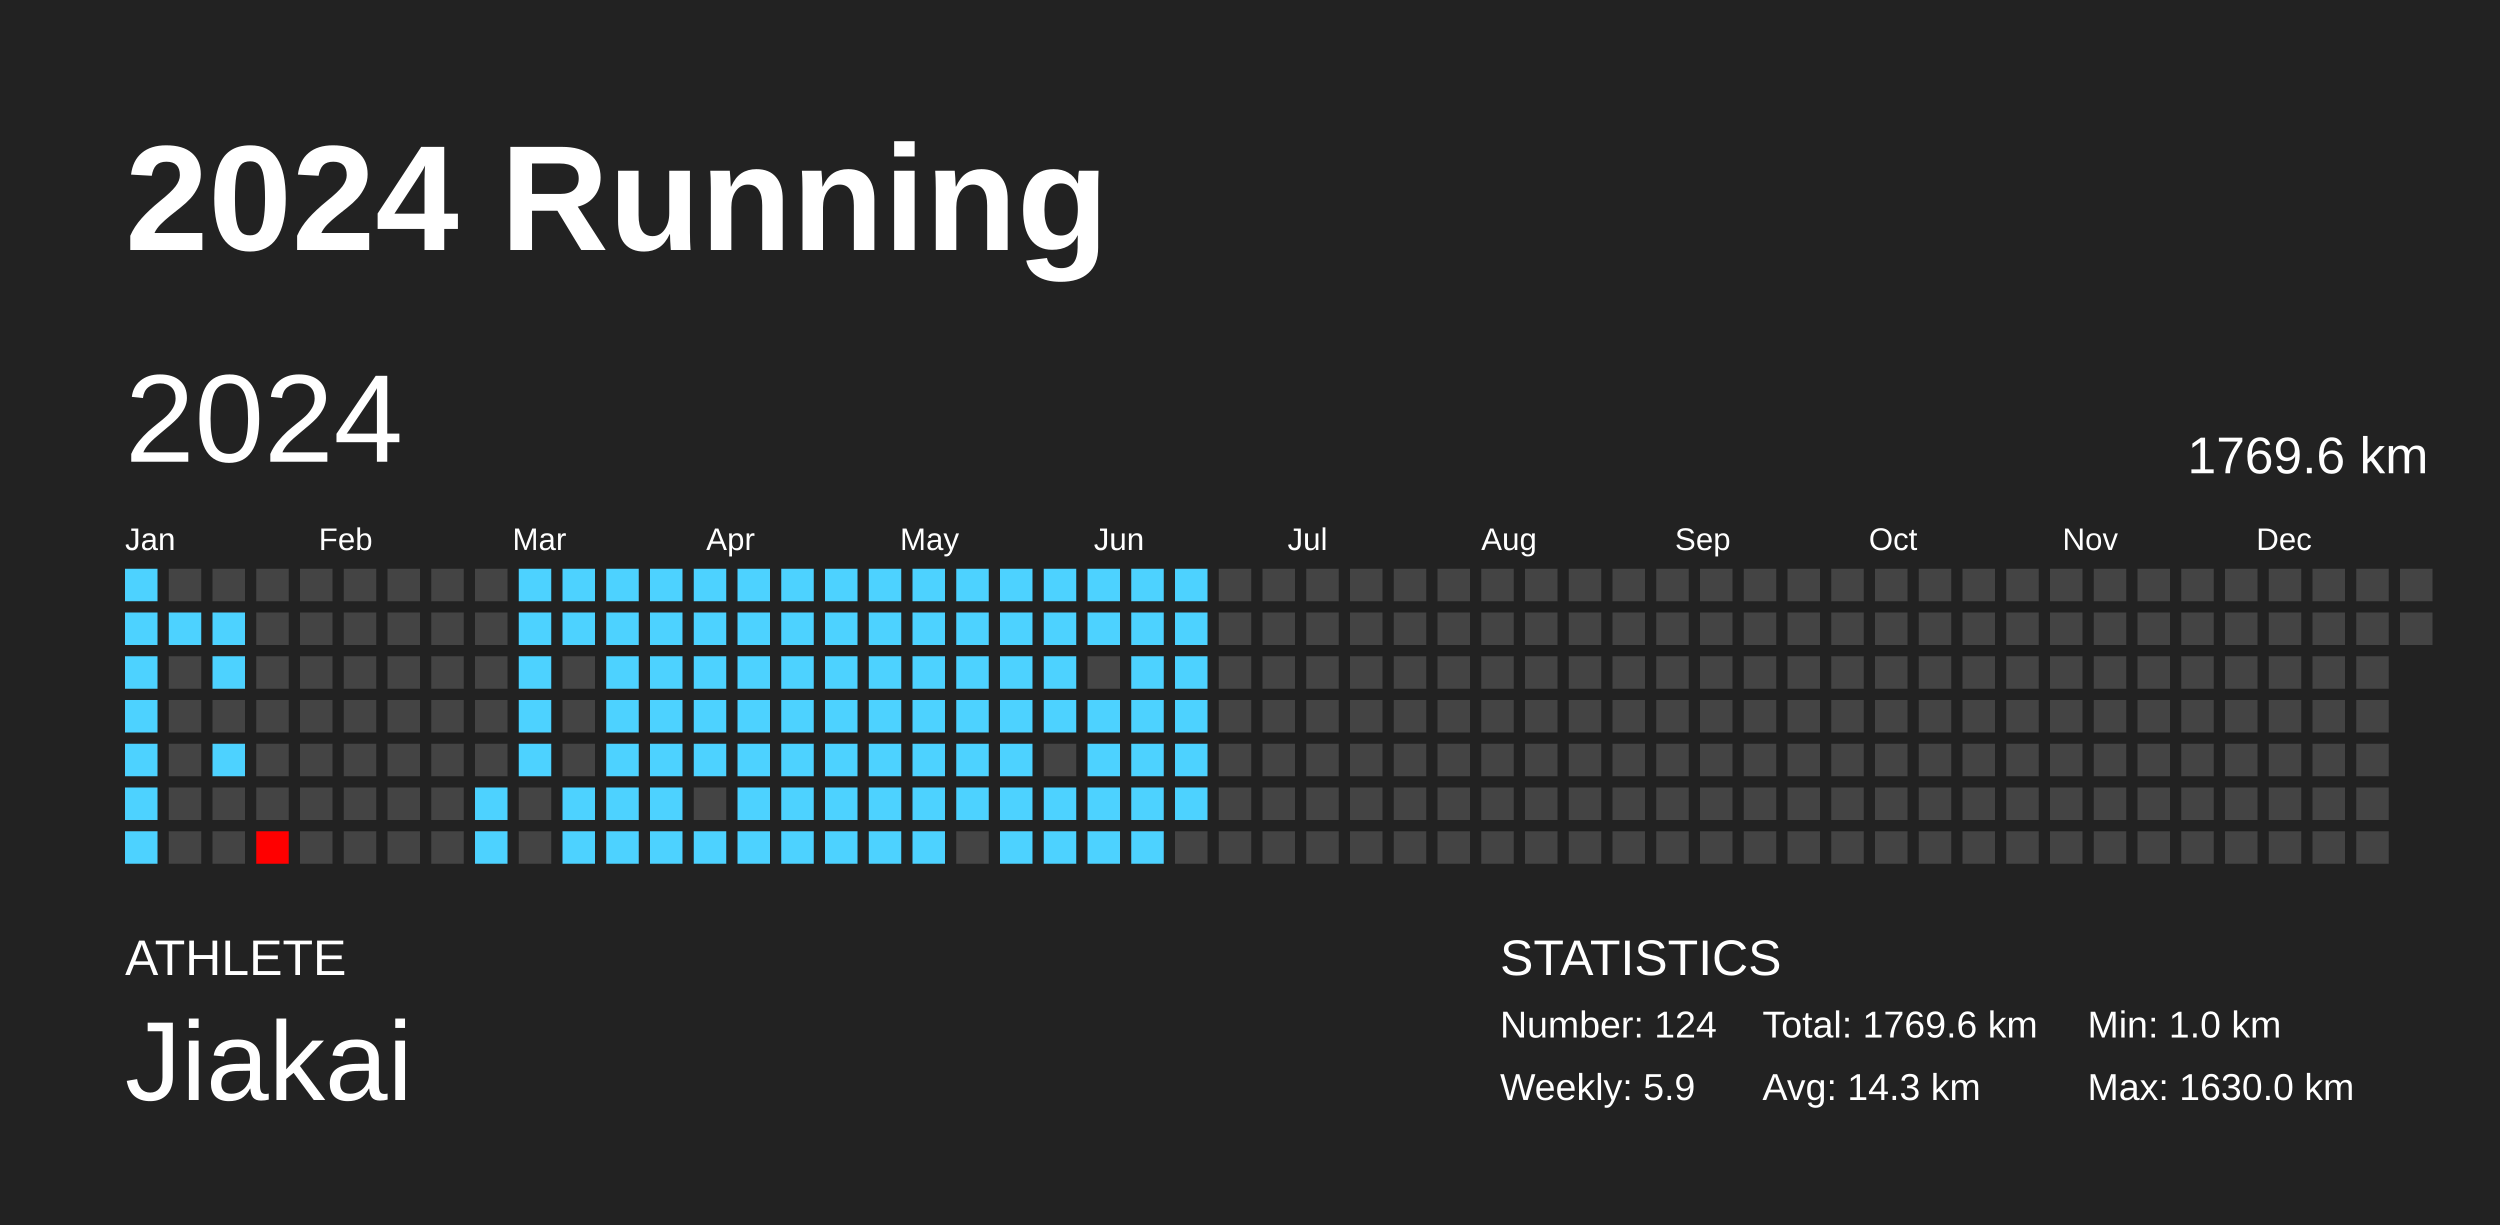
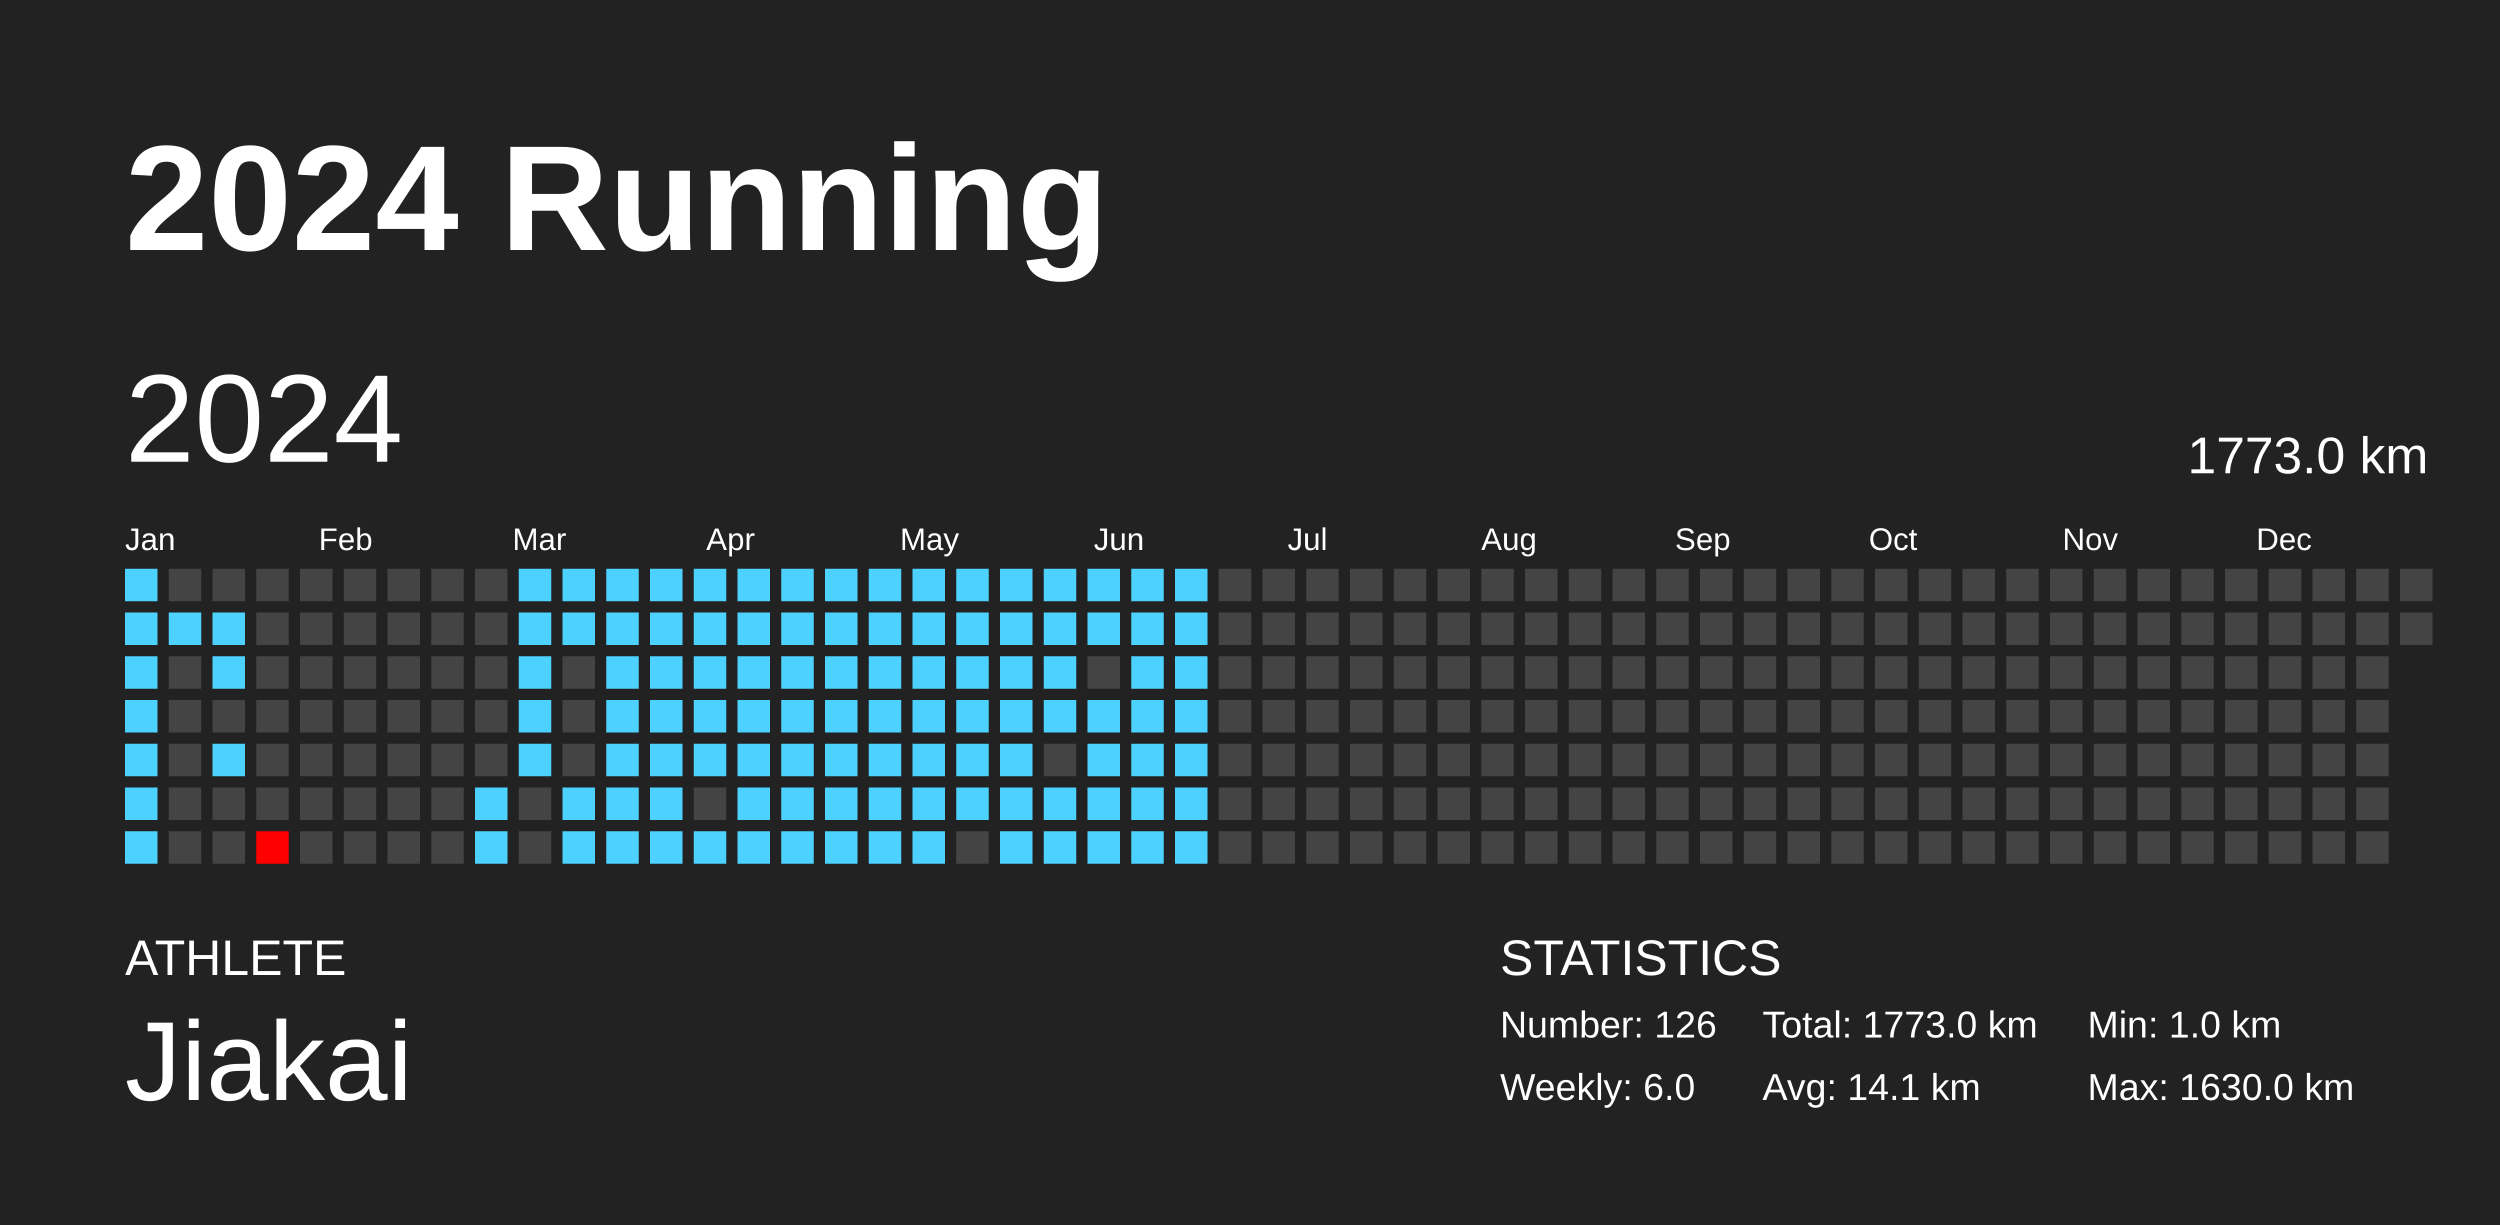
<svg xmlns="http://www.w3.org/2000/svg" baseProfile="full" height="98mm" version="1.1" viewBox="0,0,200,98" width="200mm">
  <defs />
  <rect fill="#222222" height="98" width="200" x="0" y="0" />
  <text fill="#FFFFFF" style="font-size:12px; font-family:Arial; font-weight:bold;" x="10" y="20">2024 Running</text>
  <text fill="#FFFFFF" style="font-size:4px; font-family:Arial" x="10" y="78">ATHLETE</text>
  <text fill="#FFFFFF" style="font-size:9px; font-family:Arial" x="10" y="88">Jiakai</text>
  <text fill="#FFFFFF" style="font-size:4px; font-family:Arial" x="120" y="78">STATISTICS</text>
-   <text fill="#FFFFFF" style="font-size:3px; font-family:Arial" x="120" y="83">Number: 124</text>
-   <text fill="#FFFFFF" style="font-size:3px; font-family:Arial" x="120" y="88">Weekly: 5.9</text>
-   <text fill="#FFFFFF" style="font-size:3px; font-family:Arial" x="141" y="83">Total: 1769.6 km</text>
-   <text fill="#FFFFFF" style="font-size:3px; font-family:Arial" x="141" y="88">Avg: 14.3 km</text>
+   <text fill="#FFFFFF" style="font-size:3px; font-family:Arial" x="120" y="83">Number: 126</text>
+   <text fill="#FFFFFF" style="font-size:3px; font-family:Arial" x="120" y="88">Weekly: 6.0</text>
+   <text fill="#FFFFFF" style="font-size:3px; font-family:Arial" x="141" y="83">Total: 1773.0 km</text>
+   <text fill="#FFFFFF" style="font-size:3px; font-family:Arial" x="141" y="88">Avg: 14.1 km</text>
  <text fill="#FFFFFF" style="font-size:3px; font-family:Arial" x="167" y="83">Min: 1.0 km</text>
  <text fill="#FFFFFF" style="font-size:3px; font-family:Arial" x="167" y="88">Max: 1630.0 km</text>
  <text dominant-baseline="hanging" fill="#FFFFFF" style="font-size:10.0px; font-family:Arial;" x="10" y="30">2024</text>
-   <text dominant-baseline="hanging" fill="#FFFFFF" style="font-size:4.125px; font-family:Arial;" x="175" y="35">1769.6 km</text>
+   <text dominant-baseline="hanging" fill="#FFFFFF" style="font-size:4.125px; font-family:Arial;" x="175" y="35">1773.0 km</text>
  <text fill="#FFFFFF" style="font-size:2.5px; font-family:Arial" x="10.0" y="44">Jan</text>
  <text fill="#FFFFFF" style="font-size:2.5px; font-family:Arial" x="25.5" y="44">Feb</text>
  <text fill="#FFFFFF" style="font-size:2.5px; font-family:Arial" x="41.0" y="44">Mar</text>
  <text fill="#FFFFFF" style="font-size:2.5px; font-family:Arial" x="56.5" y="44">Apr</text>
  <text fill="#FFFFFF" style="font-size:2.5px; font-family:Arial" x="72.0" y="44">May</text>
  <text fill="#FFFFFF" style="font-size:2.5px; font-family:Arial" x="87.5" y="44">Jun</text>
  <text fill="#FFFFFF" style="font-size:2.5px; font-family:Arial" x="103.0" y="44">Jul</text>
  <text fill="#FFFFFF" style="font-size:2.5px; font-family:Arial" x="118.5" y="44">Aug</text>
  <text fill="#FFFFFF" style="font-size:2.5px; font-family:Arial" x="134.0" y="44">Sep</text>
  <text fill="#FFFFFF" style="font-size:2.5px; font-family:Arial" x="149.5" y="44">Oct</text>
  <text fill="#FFFFFF" style="font-size:2.5px; font-family:Arial" x="165.0" y="44">Nov</text>
  <text fill="#FFFFFF" style="font-size:2.5px; font-family:Arial" x="180.5" y="44">Dec</text>
  <rect fill="#4dd2ff" height="2.6" width="2.6" x="10.0" y="45.5" />
  <rect fill="#4dd2ff" height="2.6" width="2.6" x="10.0" y="49.0" />
  <rect fill="#4dd2ff" height="2.6" width="2.6" x="10.0" y="52.5" />
  <rect fill="#4dd2ff" height="2.6" width="2.6" x="10.0" y="56.0" />
  <rect fill="#4dd2ff" height="2.6" width="2.6" x="10.0" y="59.5" />
  <rect fill="#4dd2ff" height="2.6" width="2.6" x="10.0" y="63.0" />
  <rect fill="#4dd2ff" height="2.6" width="2.6" x="10.0" y="66.5" />
  <rect fill="#444444" height="2.6" width="2.6" x="13.5" y="45.5" />
  <rect fill="#4dd2ff" height="2.6" width="2.6" x="13.5" y="49.0" />
  <rect fill="#444444" height="2.6" width="2.6" x="13.5" y="52.5" />
  <rect fill="#444444" height="2.6" width="2.6" x="13.5" y="56.0" />
  <rect fill="#444444" height="2.6" width="2.6" x="13.5" y="59.5" />
  <rect fill="#444444" height="2.6" width="2.6" x="13.5" y="63.0" />
  <rect fill="#444444" height="2.6" width="2.6" x="13.5" y="66.5" />
  <rect fill="#444444" height="2.6" width="2.6" x="17.0" y="45.5" />
  <rect fill="#4dd2ff" height="2.6" width="2.6" x="17.0" y="49.0" />
  <rect fill="#4dd2ff" height="2.6" width="2.6" x="17.0" y="52.5" />
  <rect fill="#444444" height="2.6" width="2.6" x="17.0" y="56.0" />
  <rect fill="#4dd2ff" height="2.6" width="2.6" x="17.0" y="59.5" />
  <rect fill="#444444" height="2.6" width="2.6" x="17.0" y="63.0" />
  <rect fill="#444444" height="2.6" width="2.6" x="17.0" y="66.5" />
  <rect fill="#444444" height="2.6" width="2.6" x="20.5" y="45.5" />
  <rect fill="#444444" height="2.6" width="2.6" x="20.5" y="49.0" />
  <rect fill="#444444" height="2.6" width="2.6" x="20.5" y="52.5" />
  <rect fill="#444444" height="2.6" width="2.6" x="20.5" y="56.0" />
  <rect fill="#444444" height="2.6" width="2.6" x="20.5" y="59.5" />
  <rect fill="#444444" height="2.6" width="2.6" x="20.5" y="63.0" />
  <rect fill="red" height="2.6" width="2.6" x="20.5" y="66.5" />
  <rect fill="#444444" height="2.6" width="2.6" x="24.0" y="45.5" />
  <rect fill="#444444" height="2.6" width="2.6" x="24.0" y="49.0" />
  <rect fill="#444444" height="2.6" width="2.6" x="24.0" y="52.5" />
  <rect fill="#444444" height="2.6" width="2.6" x="24.0" y="56.0" />
  <rect fill="#444444" height="2.6" width="2.6" x="24.0" y="59.5" />
  <rect fill="#444444" height="2.6" width="2.6" x="24.0" y="63.0" />
  <rect fill="#444444" height="2.6" width="2.6" x="24.0" y="66.5" />
  <rect fill="#444444" height="2.6" width="2.6" x="27.5" y="45.5" />
  <rect fill="#444444" height="2.6" width="2.6" x="27.5" y="49.0" />
  <rect fill="#444444" height="2.6" width="2.6" x="27.5" y="52.5" />
  <rect fill="#444444" height="2.6" width="2.6" x="27.5" y="56.0" />
  <rect fill="#444444" height="2.6" width="2.6" x="27.5" y="59.5" />
  <rect fill="#444444" height="2.6" width="2.6" x="27.5" y="63.0" />
  <rect fill="#444444" height="2.6" width="2.6" x="27.5" y="66.5" />
  <rect fill="#444444" height="2.6" width="2.6" x="31.0" y="45.5" />
  <rect fill="#444444" height="2.6" width="2.6" x="31.0" y="49.0" />
  <rect fill="#444444" height="2.6" width="2.6" x="31.0" y="52.5" />
  <rect fill="#444444" height="2.6" width="2.6" x="31.0" y="56.0" />
  <rect fill="#444444" height="2.6" width="2.6" x="31.0" y="59.5" />
  <rect fill="#444444" height="2.6" width="2.6" x="31.0" y="63.0" />
  <rect fill="#444444" height="2.6" width="2.6" x="31.0" y="66.5" />
  <rect fill="#444444" height="2.6" width="2.6" x="34.5" y="45.5" />
  <rect fill="#444444" height="2.6" width="2.6" x="34.5" y="49.0" />
  <rect fill="#444444" height="2.6" width="2.6" x="34.5" y="52.5" />
  <rect fill="#444444" height="2.6" width="2.6" x="34.5" y="56.0" />
  <rect fill="#444444" height="2.6" width="2.6" x="34.5" y="59.5" />
  <rect fill="#444444" height="2.6" width="2.6" x="34.5" y="63.0" />
  <rect fill="#444444" height="2.6" width="2.6" x="34.5" y="66.5" />
  <rect fill="#444444" height="2.6" width="2.6" x="38.0" y="45.5" />
  <rect fill="#444444" height="2.6" width="2.6" x="38.0" y="49.0" />
  <rect fill="#444444" height="2.6" width="2.6" x="38.0" y="52.5" />
  <rect fill="#444444" height="2.6" width="2.6" x="38.0" y="56.0" />
  <rect fill="#444444" height="2.6" width="2.6" x="38.0" y="59.5" />
  <rect fill="#4dd2ff" height="2.6" width="2.6" x="38.0" y="63.0" />
  <rect fill="#4dd2ff" height="2.6" width="2.6" x="38.0" y="66.5" />
  <rect fill="#4dd2ff" height="2.6" width="2.6" x="41.5" y="45.5" />
  <rect fill="#4dd2ff" height="2.6" width="2.6" x="41.5" y="49.0" />
  <rect fill="#4dd2ff" height="2.6" width="2.6" x="41.5" y="52.5" />
  <rect fill="#4dd2ff" height="2.6" width="2.6" x="41.5" y="56.0" />
  <rect fill="#4dd2ff" height="2.6" width="2.6" x="41.5" y="59.5" />
  <rect fill="#444444" height="2.6" width="2.6" x="41.5" y="63.0" />
  <rect fill="#444444" height="2.6" width="2.6" x="41.5" y="66.5" />
  <rect fill="#4dd2ff" height="2.6" width="2.6" x="45.0" y="45.5" />
  <rect fill="#4dd2ff" height="2.6" width="2.6" x="45.0" y="49.0" />
  <rect fill="#444444" height="2.6" width="2.6" x="45.0" y="52.5" />
  <rect fill="#444444" height="2.6" width="2.6" x="45.0" y="56.0" />
  <rect fill="#444444" height="2.6" width="2.6" x="45.0" y="59.5" />
  <rect fill="#4dd2ff" height="2.6" width="2.6" x="45.0" y="63.0" />
  <rect fill="#4dd2ff" height="2.6" width="2.6" x="45.0" y="66.5" />
  <rect fill="#4dd2ff" height="2.6" width="2.6" x="48.5" y="45.5" />
  <rect fill="#4dd2ff" height="2.6" width="2.6" x="48.5" y="49.0" />
  <rect fill="#4dd2ff" height="2.6" width="2.6" x="48.5" y="52.5" />
  <rect fill="#4dd2ff" height="2.6" width="2.6" x="48.5" y="56.0" />
  <rect fill="#4dd2ff" height="2.6" width="2.6" x="48.5" y="59.5" />
  <rect fill="#4dd2ff" height="2.6" width="2.6" x="48.5" y="63.0" />
  <rect fill="#4dd2ff" height="2.6" width="2.6" x="48.5" y="66.5" />
  <rect fill="#4dd2ff" height="2.6" width="2.6" x="52.0" y="45.5" />
  <rect fill="#4dd2ff" height="2.6" width="2.6" x="52.0" y="49.0" />
  <rect fill="#4dd2ff" height="2.6" width="2.6" x="52.0" y="52.5" />
  <rect fill="#4dd2ff" height="2.6" width="2.6" x="52.0" y="56.0" />
  <rect fill="#4dd2ff" height="2.6" width="2.6" x="52.0" y="59.5" />
  <rect fill="#4dd2ff" height="2.6" width="2.6" x="52.0" y="63.0" />
  <rect fill="#4dd2ff" height="2.6" width="2.6" x="52.0" y="66.5" />
  <rect fill="#4dd2ff" height="2.6" width="2.6" x="55.5" y="45.5" />
  <rect fill="#4dd2ff" height="2.6" width="2.6" x="55.5" y="49.0" />
  <rect fill="#4dd2ff" height="2.6" width="2.6" x="55.5" y="52.5" />
  <rect fill="#4dd2ff" height="2.6" width="2.6" x="55.5" y="56.0" />
  <rect fill="#4dd2ff" height="2.6" width="2.6" x="55.5" y="59.5" />
  <rect fill="#444444" height="2.6" width="2.6" x="55.5" y="63.0" />
  <rect fill="#4dd2ff" height="2.6" width="2.6" x="55.5" y="66.5" />
  <rect fill="#4dd2ff" height="2.6" width="2.6" x="59.0" y="45.5" />
  <rect fill="#4dd2ff" height="2.6" width="2.6" x="59.0" y="49.0" />
  <rect fill="#4dd2ff" height="2.6" width="2.6" x="59.0" y="52.5" />
  <rect fill="#4dd2ff" height="2.6" width="2.6" x="59.0" y="56.0" />
  <rect fill="#4dd2ff" height="2.6" width="2.6" x="59.0" y="59.5" />
  <rect fill="#4dd2ff" height="2.6" width="2.6" x="59.0" y="63.0" />
  <rect fill="#4dd2ff" height="2.6" width="2.6" x="59.0" y="66.5" />
  <rect fill="#4dd2ff" height="2.6" width="2.6" x="62.5" y="45.5" />
  <rect fill="#4dd2ff" height="2.6" width="2.6" x="62.5" y="49.0" />
  <rect fill="#4dd2ff" height="2.6" width="2.6" x="62.5" y="52.5" />
  <rect fill="#4dd2ff" height="2.6" width="2.6" x="62.5" y="56.0" />
  <rect fill="#4dd2ff" height="2.6" width="2.6" x="62.5" y="59.5" />
  <rect fill="#4dd2ff" height="2.6" width="2.6" x="62.5" y="63.0" />
  <rect fill="#4dd2ff" height="2.6" width="2.6" x="62.5" y="66.5" />
  <rect fill="#4dd2ff" height="2.6" width="2.6" x="66.0" y="45.5" />
  <rect fill="#4dd2ff" height="2.6" width="2.6" x="66.0" y="49.0" />
  <rect fill="#4dd2ff" height="2.6" width="2.6" x="66.0" y="52.5" />
  <rect fill="#4dd2ff" height="2.6" width="2.6" x="66.0" y="56.0" />
  <rect fill="#4dd2ff" height="2.6" width="2.6" x="66.0" y="59.5" />
  <rect fill="#4dd2ff" height="2.6" width="2.6" x="66.0" y="63.0" />
  <rect fill="#4dd2ff" height="2.6" width="2.6" x="66.0" y="66.5" />
  <rect fill="#4dd2ff" height="2.6" width="2.6" x="69.5" y="45.5" />
  <rect fill="#4dd2ff" height="2.6" width="2.6" x="69.5" y="49.0" />
  <rect fill="#4dd2ff" height="2.6" width="2.6" x="69.5" y="52.5" />
  <rect fill="#4dd2ff" height="2.6" width="2.6" x="69.5" y="56.0" />
  <rect fill="#4dd2ff" height="2.6" width="2.6" x="69.5" y="59.5" />
  <rect fill="#4dd2ff" height="2.6" width="2.6" x="69.5" y="63.0" />
  <rect fill="#4dd2ff" height="2.6" width="2.6" x="69.5" y="66.5" />
  <rect fill="#4dd2ff" height="2.6" width="2.6" x="73.0" y="45.5" />
  <rect fill="#4dd2ff" height="2.6" width="2.6" x="73.0" y="49.0" />
  <rect fill="#4dd2ff" height="2.6" width="2.6" x="73.0" y="52.5" />
  <rect fill="#4dd2ff" height="2.6" width="2.6" x="73.0" y="56.0" />
  <rect fill="#4dd2ff" height="2.6" width="2.6" x="73.0" y="59.5" />
  <rect fill="#4dd2ff" height="2.6" width="2.6" x="73.0" y="63.0" />
  <rect fill="#4dd2ff" height="2.6" width="2.6" x="73.0" y="66.5" />
  <rect fill="#4dd2ff" height="2.6" width="2.6" x="76.5" y="45.5" />
  <rect fill="#4dd2ff" height="2.6" width="2.6" x="76.5" y="49.0" />
  <rect fill="#4dd2ff" height="2.6" width="2.6" x="76.5" y="52.5" />
  <rect fill="#4dd2ff" height="2.6" width="2.6" x="76.5" y="56.0" />
  <rect fill="#4dd2ff" height="2.6" width="2.6" x="76.5" y="59.5" />
  <rect fill="#4dd2ff" height="2.6" width="2.6" x="76.5" y="63.0" />
  <rect fill="#444444" height="2.6" width="2.6" x="76.5" y="66.5" />
  <rect fill="#4dd2ff" height="2.6" width="2.6" x="80.0" y="45.5" />
  <rect fill="#4dd2ff" height="2.6" width="2.6" x="80.0" y="49.0" />
  <rect fill="#4dd2ff" height="2.6" width="2.6" x="80.0" y="52.5" />
  <rect fill="#4dd2ff" height="2.6" width="2.6" x="80.0" y="56.0" />
  <rect fill="#4dd2ff" height="2.6" width="2.6" x="80.0" y="59.5" />
  <rect fill="#4dd2ff" height="2.6" width="2.6" x="80.0" y="63.0" />
  <rect fill="#4dd2ff" height="2.6" width="2.6" x="80.0" y="66.5" />
  <rect fill="#4dd2ff" height="2.6" width="2.6" x="83.5" y="45.5" />
  <rect fill="#4dd2ff" height="2.6" width="2.6" x="83.5" y="49.0" />
  <rect fill="#4dd2ff" height="2.6" width="2.6" x="83.5" y="52.5" />
  <rect fill="#4dd2ff" height="2.6" width="2.6" x="83.5" y="56.0" />
  <rect fill="#444444" height="2.6" width="2.6" x="83.5" y="59.5" />
  <rect fill="#4dd2ff" height="2.6" width="2.6" x="83.5" y="63.0" />
  <rect fill="#4dd2ff" height="2.6" width="2.6" x="83.5" y="66.5" />
  <rect fill="#4dd2ff" height="2.6" width="2.6" x="87.0" y="45.5" />
  <rect fill="#4dd2ff" height="2.6" width="2.6" x="87.0" y="49.0" />
  <rect fill="#444444" height="2.6" width="2.6" x="87.0" y="52.5" />
  <rect fill="#4dd2ff" height="2.6" width="2.6" x="87.0" y="56.0" />
  <rect fill="#4dd2ff" height="2.6" width="2.6" x="87.0" y="59.5" />
  <rect fill="#4dd2ff" height="2.6" width="2.6" x="87.0" y="63.0" />
  <rect fill="#4dd2ff" height="2.6" width="2.6" x="87.0" y="66.5" />
  <rect fill="#4dd2ff" height="2.6" width="2.6" x="90.5" y="45.5" />
  <rect fill="#4dd2ff" height="2.6" width="2.6" x="90.5" y="49.0" />
  <rect fill="#4dd2ff" height="2.6" width="2.6" x="90.5" y="52.5" />
  <rect fill="#4dd2ff" height="2.6" width="2.6" x="90.5" y="56.0" />
  <rect fill="#4dd2ff" height="2.6" width="2.6" x="90.5" y="59.5" />
  <rect fill="#4dd2ff" height="2.6" width="2.6" x="90.5" y="63.0" />
  <rect fill="#4dd2ff" height="2.6" width="2.6" x="90.5" y="66.5" />
  <rect fill="#4dd2ff" height="2.6" width="2.6" x="94.0" y="45.5" />
  <rect fill="#4dd2ff" height="2.6" width="2.6" x="94.0" y="49.0" />
  <rect fill="#4dd2ff" height="2.6" width="2.6" x="94.0" y="52.5" />
  <rect fill="#4dd2ff" height="2.6" width="2.6" x="94.0" y="56.0" />
  <rect fill="#4dd2ff" height="2.6" width="2.6" x="94.0" y="59.5" />
  <rect fill="#4dd2ff" height="2.6" width="2.6" x="94.0" y="63.0" />
-   <rect fill="#444444" height="2.6" width="2.6" x="94.0" y="66.5" />
+   <rect fill="#4dd2ff" height="2.6" width="2.6" x="94.0" y="66.5" />
  <rect fill="#444444" height="2.6" width="2.6" x="97.5" y="45.5" />
  <rect fill="#444444" height="2.6" width="2.6" x="97.5" y="49.0" />
  <rect fill="#444444" height="2.6" width="2.6" x="97.5" y="52.5" />
  <rect fill="#444444" height="2.6" width="2.6" x="97.5" y="56.0" />
  <rect fill="#444444" height="2.6" width="2.6" x="97.5" y="59.5" />
  <rect fill="#444444" height="2.6" width="2.6" x="97.5" y="63.0" />
  <rect fill="#444444" height="2.6" width="2.6" x="97.5" y="66.5" />
  <rect fill="#444444" height="2.6" width="2.6" x="101.0" y="45.5" />
  <rect fill="#444444" height="2.6" width="2.6" x="101.0" y="49.0" />
  <rect fill="#444444" height="2.6" width="2.6" x="101.0" y="52.5" />
  <rect fill="#444444" height="2.6" width="2.6" x="101.0" y="56.0" />
  <rect fill="#444444" height="2.6" width="2.6" x="101.0" y="59.5" />
  <rect fill="#444444" height="2.6" width="2.6" x="101.0" y="63.0" />
  <rect fill="#444444" height="2.6" width="2.6" x="101.0" y="66.5" />
  <rect fill="#444444" height="2.6" width="2.6" x="104.5" y="45.5" />
  <rect fill="#444444" height="2.6" width="2.6" x="104.5" y="49.0" />
  <rect fill="#444444" height="2.6" width="2.6" x="104.5" y="52.5" />
  <rect fill="#444444" height="2.6" width="2.6" x="104.5" y="56.0" />
  <rect fill="#444444" height="2.6" width="2.6" x="104.5" y="59.5" />
  <rect fill="#444444" height="2.6" width="2.6" x="104.5" y="63.0" />
  <rect fill="#444444" height="2.6" width="2.6" x="104.5" y="66.5" />
  <rect fill="#444444" height="2.6" width="2.6" x="108.0" y="45.5" />
  <rect fill="#444444" height="2.6" width="2.6" x="108.0" y="49.0" />
  <rect fill="#444444" height="2.6" width="2.6" x="108.0" y="52.5" />
  <rect fill="#444444" height="2.6" width="2.6" x="108.0" y="56.0" />
  <rect fill="#444444" height="2.6" width="2.6" x="108.0" y="59.5" />
  <rect fill="#444444" height="2.6" width="2.6" x="108.0" y="63.0" />
  <rect fill="#444444" height="2.6" width="2.6" x="108.0" y="66.5" />
  <rect fill="#444444" height="2.6" width="2.6" x="111.5" y="45.5" />
  <rect fill="#444444" height="2.6" width="2.6" x="111.5" y="49.0" />
  <rect fill="#444444" height="2.6" width="2.6" x="111.5" y="52.5" />
  <rect fill="#444444" height="2.6" width="2.6" x="111.5" y="56.0" />
  <rect fill="#444444" height="2.6" width="2.6" x="111.5" y="59.5" />
  <rect fill="#444444" height="2.6" width="2.6" x="111.5" y="63.0" />
  <rect fill="#444444" height="2.6" width="2.6" x="111.5" y="66.5" />
  <rect fill="#444444" height="2.6" width="2.6" x="115.0" y="45.5" />
  <rect fill="#444444" height="2.6" width="2.6" x="115.0" y="49.0" />
  <rect fill="#444444" height="2.6" width="2.6" x="115.0" y="52.5" />
  <rect fill="#444444" height="2.6" width="2.6" x="115.0" y="56.0" />
  <rect fill="#444444" height="2.6" width="2.6" x="115.0" y="59.5" />
  <rect fill="#444444" height="2.6" width="2.6" x="115.0" y="63.0" />
  <rect fill="#444444" height="2.6" width="2.6" x="115.0" y="66.5" />
  <rect fill="#444444" height="2.6" width="2.6" x="118.5" y="45.5" />
  <rect fill="#444444" height="2.6" width="2.6" x="118.5" y="49.0" />
  <rect fill="#444444" height="2.6" width="2.6" x="118.5" y="52.5" />
  <rect fill="#444444" height="2.6" width="2.6" x="118.5" y="56.0" />
  <rect fill="#444444" height="2.6" width="2.6" x="118.5" y="59.5" />
  <rect fill="#444444" height="2.6" width="2.6" x="118.5" y="63.0" />
  <rect fill="#444444" height="2.6" width="2.6" x="118.5" y="66.5" />
  <rect fill="#444444" height="2.6" width="2.6" x="122.0" y="45.5" />
  <rect fill="#444444" height="2.6" width="2.6" x="122.0" y="49.0" />
  <rect fill="#444444" height="2.6" width="2.6" x="122.0" y="52.5" />
  <rect fill="#444444" height="2.6" width="2.6" x="122.0" y="56.0" />
  <rect fill="#444444" height="2.6" width="2.6" x="122.0" y="59.5" />
  <rect fill="#444444" height="2.6" width="2.6" x="122.0" y="63.0" />
  <rect fill="#444444" height="2.6" width="2.6" x="122.0" y="66.5" />
  <rect fill="#444444" height="2.6" width="2.6" x="125.5" y="45.5" />
  <rect fill="#444444" height="2.6" width="2.6" x="125.5" y="49.0" />
  <rect fill="#444444" height="2.6" width="2.6" x="125.5" y="52.5" />
  <rect fill="#444444" height="2.6" width="2.6" x="125.5" y="56.0" />
  <rect fill="#444444" height="2.6" width="2.6" x="125.5" y="59.5" />
  <rect fill="#444444" height="2.6" width="2.6" x="125.5" y="63.0" />
  <rect fill="#444444" height="2.6" width="2.6" x="125.5" y="66.5" />
  <rect fill="#444444" height="2.6" width="2.6" x="129.0" y="45.5" />
  <rect fill="#444444" height="2.6" width="2.6" x="129.0" y="49.0" />
  <rect fill="#444444" height="2.6" width="2.6" x="129.0" y="52.5" />
  <rect fill="#444444" height="2.6" width="2.6" x="129.0" y="56.0" />
  <rect fill="#444444" height="2.6" width="2.6" x="129.0" y="59.5" />
  <rect fill="#444444" height="2.6" width="2.6" x="129.0" y="63.0" />
  <rect fill="#444444" height="2.6" width="2.6" x="129.0" y="66.5" />
  <rect fill="#444444" height="2.6" width="2.6" x="132.5" y="45.5" />
  <rect fill="#444444" height="2.6" width="2.6" x="132.5" y="49.0" />
  <rect fill="#444444" height="2.6" width="2.6" x="132.5" y="52.5" />
  <rect fill="#444444" height="2.6" width="2.6" x="132.5" y="56.0" />
  <rect fill="#444444" height="2.6" width="2.6" x="132.5" y="59.5" />
  <rect fill="#444444" height="2.6" width="2.6" x="132.5" y="63.0" />
  <rect fill="#444444" height="2.6" width="2.6" x="132.5" y="66.5" />
  <rect fill="#444444" height="2.6" width="2.6" x="136.0" y="45.5" />
  <rect fill="#444444" height="2.6" width="2.6" x="136.0" y="49.0" />
  <rect fill="#444444" height="2.6" width="2.6" x="136.0" y="52.5" />
  <rect fill="#444444" height="2.6" width="2.6" x="136.0" y="56.0" />
  <rect fill="#444444" height="2.6" width="2.6" x="136.0" y="59.5" />
  <rect fill="#444444" height="2.6" width="2.6" x="136.0" y="63.0" />
  <rect fill="#444444" height="2.6" width="2.6" x="136.0" y="66.5" />
  <rect fill="#444444" height="2.6" width="2.6" x="139.5" y="45.5" />
  <rect fill="#444444" height="2.6" width="2.6" x="139.5" y="49.0" />
  <rect fill="#444444" height="2.6" width="2.6" x="139.5" y="52.5" />
  <rect fill="#444444" height="2.6" width="2.6" x="139.5" y="56.0" />
  <rect fill="#444444" height="2.6" width="2.6" x="139.5" y="59.5" />
  <rect fill="#444444" height="2.6" width="2.6" x="139.5" y="63.0" />
  <rect fill="#444444" height="2.6" width="2.6" x="139.5" y="66.5" />
  <rect fill="#444444" height="2.6" width="2.6" x="143.0" y="45.5" />
  <rect fill="#444444" height="2.6" width="2.6" x="143.0" y="49.0" />
  <rect fill="#444444" height="2.6" width="2.6" x="143.0" y="52.5" />
  <rect fill="#444444" height="2.6" width="2.6" x="143.0" y="56.0" />
  <rect fill="#444444" height="2.6" width="2.6" x="143.0" y="59.5" />
  <rect fill="#444444" height="2.6" width="2.6" x="143.0" y="63.0" />
  <rect fill="#444444" height="2.6" width="2.6" x="143.0" y="66.5" />
  <rect fill="#444444" height="2.6" width="2.6" x="146.5" y="45.5" />
  <rect fill="#444444" height="2.6" width="2.6" x="146.5" y="49.0" />
  <rect fill="#444444" height="2.6" width="2.6" x="146.5" y="52.5" />
  <rect fill="#444444" height="2.6" width="2.6" x="146.5" y="56.0" />
  <rect fill="#444444" height="2.6" width="2.6" x="146.5" y="59.5" />
  <rect fill="#444444" height="2.6" width="2.6" x="146.5" y="63.0" />
  <rect fill="#444444" height="2.6" width="2.6" x="146.5" y="66.5" />
  <rect fill="#444444" height="2.6" width="2.6" x="150.0" y="45.5" />
  <rect fill="#444444" height="2.6" width="2.6" x="150.0" y="49.0" />
  <rect fill="#444444" height="2.6" width="2.6" x="150.0" y="52.5" />
  <rect fill="#444444" height="2.6" width="2.6" x="150.0" y="56.0" />
  <rect fill="#444444" height="2.6" width="2.6" x="150.0" y="59.5" />
  <rect fill="#444444" height="2.6" width="2.6" x="150.0" y="63.0" />
  <rect fill="#444444" height="2.6" width="2.6" x="150.0" y="66.5" />
  <rect fill="#444444" height="2.6" width="2.6" x="153.5" y="45.5" />
  <rect fill="#444444" height="2.6" width="2.6" x="153.5" y="49.0" />
  <rect fill="#444444" height="2.6" width="2.6" x="153.5" y="52.5" />
  <rect fill="#444444" height="2.6" width="2.6" x="153.5" y="56.0" />
  <rect fill="#444444" height="2.6" width="2.6" x="153.5" y="59.5" />
  <rect fill="#444444" height="2.6" width="2.6" x="153.5" y="63.0" />
  <rect fill="#444444" height="2.6" width="2.6" x="153.5" y="66.5" />
  <rect fill="#444444" height="2.6" width="2.6" x="157.0" y="45.5" />
  <rect fill="#444444" height="2.6" width="2.6" x="157.0" y="49.0" />
  <rect fill="#444444" height="2.6" width="2.6" x="157.0" y="52.5" />
  <rect fill="#444444" height="2.6" width="2.6" x="157.0" y="56.0" />
  <rect fill="#444444" height="2.6" width="2.6" x="157.0" y="59.5" />
  <rect fill="#444444" height="2.6" width="2.6" x="157.0" y="63.0" />
  <rect fill="#444444" height="2.6" width="2.6" x="157.0" y="66.5" />
  <rect fill="#444444" height="2.6" width="2.6" x="160.5" y="45.5" />
  <rect fill="#444444" height="2.6" width="2.6" x="160.5" y="49.0" />
  <rect fill="#444444" height="2.6" width="2.6" x="160.5" y="52.5" />
  <rect fill="#444444" height="2.6" width="2.6" x="160.5" y="56.0" />
  <rect fill="#444444" height="2.6" width="2.6" x="160.5" y="59.5" />
  <rect fill="#444444" height="2.6" width="2.6" x="160.5" y="63.0" />
  <rect fill="#444444" height="2.6" width="2.6" x="160.5" y="66.5" />
  <rect fill="#444444" height="2.6" width="2.6" x="164.0" y="45.5" />
  <rect fill="#444444" height="2.6" width="2.6" x="164.0" y="49.0" />
  <rect fill="#444444" height="2.6" width="2.6" x="164.0" y="52.5" />
  <rect fill="#444444" height="2.6" width="2.6" x="164.0" y="56.0" />
  <rect fill="#444444" height="2.6" width="2.6" x="164.0" y="59.5" />
  <rect fill="#444444" height="2.6" width="2.6" x="164.0" y="63.0" />
  <rect fill="#444444" height="2.6" width="2.6" x="164.0" y="66.5" />
  <rect fill="#444444" height="2.6" width="2.6" x="167.5" y="45.5" />
  <rect fill="#444444" height="2.6" width="2.6" x="167.5" y="49.0" />
  <rect fill="#444444" height="2.6" width="2.6" x="167.5" y="52.5" />
  <rect fill="#444444" height="2.6" width="2.6" x="167.5" y="56.0" />
  <rect fill="#444444" height="2.6" width="2.6" x="167.5" y="59.5" />
  <rect fill="#444444" height="2.6" width="2.6" x="167.5" y="63.0" />
  <rect fill="#444444" height="2.6" width="2.6" x="167.5" y="66.5" />
  <rect fill="#444444" height="2.6" width="2.6" x="171.0" y="45.5" />
  <rect fill="#444444" height="2.6" width="2.6" x="171.0" y="49.0" />
  <rect fill="#444444" height="2.6" width="2.6" x="171.0" y="52.5" />
  <rect fill="#444444" height="2.6" width="2.6" x="171.0" y="56.0" />
  <rect fill="#444444" height="2.6" width="2.6" x="171.0" y="59.5" />
  <rect fill="#444444" height="2.6" width="2.6" x="171.0" y="63.0" />
  <rect fill="#444444" height="2.6" width="2.6" x="171.0" y="66.5" />
  <rect fill="#444444" height="2.6" width="2.6" x="174.5" y="45.5" />
  <rect fill="#444444" height="2.6" width="2.6" x="174.5" y="49.0" />
  <rect fill="#444444" height="2.6" width="2.6" x="174.5" y="52.5" />
  <rect fill="#444444" height="2.6" width="2.6" x="174.5" y="56.0" />
  <rect fill="#444444" height="2.6" width="2.6" x="174.5" y="59.5" />
  <rect fill="#444444" height="2.6" width="2.6" x="174.5" y="63.0" />
  <rect fill="#444444" height="2.6" width="2.6" x="174.5" y="66.5" />
  <rect fill="#444444" height="2.6" width="2.6" x="178.0" y="45.5" />
  <rect fill="#444444" height="2.6" width="2.6" x="178.0" y="49.0" />
  <rect fill="#444444" height="2.6" width="2.6" x="178.0" y="52.5" />
  <rect fill="#444444" height="2.6" width="2.6" x="178.0" y="56.0" />
  <rect fill="#444444" height="2.6" width="2.6" x="178.0" y="59.5" />
  <rect fill="#444444" height="2.6" width="2.6" x="178.0" y="63.0" />
  <rect fill="#444444" height="2.6" width="2.6" x="178.0" y="66.5" />
  <rect fill="#444444" height="2.6" width="2.6" x="181.5" y="45.5" />
  <rect fill="#444444" height="2.6" width="2.6" x="181.5" y="49.0" />
  <rect fill="#444444" height="2.6" width="2.6" x="181.5" y="52.5" />
  <rect fill="#444444" height="2.6" width="2.6" x="181.5" y="56.0" />
  <rect fill="#444444" height="2.6" width="2.6" x="181.5" y="59.5" />
  <rect fill="#444444" height="2.6" width="2.6" x="181.5" y="63.0" />
  <rect fill="#444444" height="2.6" width="2.6" x="181.5" y="66.5" />
  <rect fill="#444444" height="2.6" width="2.6" x="185.0" y="45.5" />
  <rect fill="#444444" height="2.6" width="2.6" x="185.0" y="49.0" />
  <rect fill="#444444" height="2.6" width="2.6" x="185.0" y="52.5" />
  <rect fill="#444444" height="2.6" width="2.6" x="185.0" y="56.0" />
  <rect fill="#444444" height="2.6" width="2.6" x="185.0" y="59.5" />
  <rect fill="#444444" height="2.6" width="2.6" x="185.0" y="63.0" />
  <rect fill="#444444" height="2.6" width="2.6" x="185.0" y="66.5" />
  <rect fill="#444444" height="2.6" width="2.6" x="188.5" y="45.5" />
  <rect fill="#444444" height="2.6" width="2.6" x="188.5" y="49.0" />
  <rect fill="#444444" height="2.6" width="2.6" x="188.5" y="52.5" />
  <rect fill="#444444" height="2.6" width="2.6" x="188.5" y="56.0" />
  <rect fill="#444444" height="2.6" width="2.6" x="188.5" y="59.5" />
  <rect fill="#444444" height="2.6" width="2.6" x="188.5" y="63.0" />
  <rect fill="#444444" height="2.6" width="2.6" x="188.5" y="66.5" />
  <rect fill="#444444" height="2.6" width="2.6" x="192.0" y="45.5" />
  <rect fill="#444444" height="2.6" width="2.6" x="192.0" y="49.0" />
</svg>
